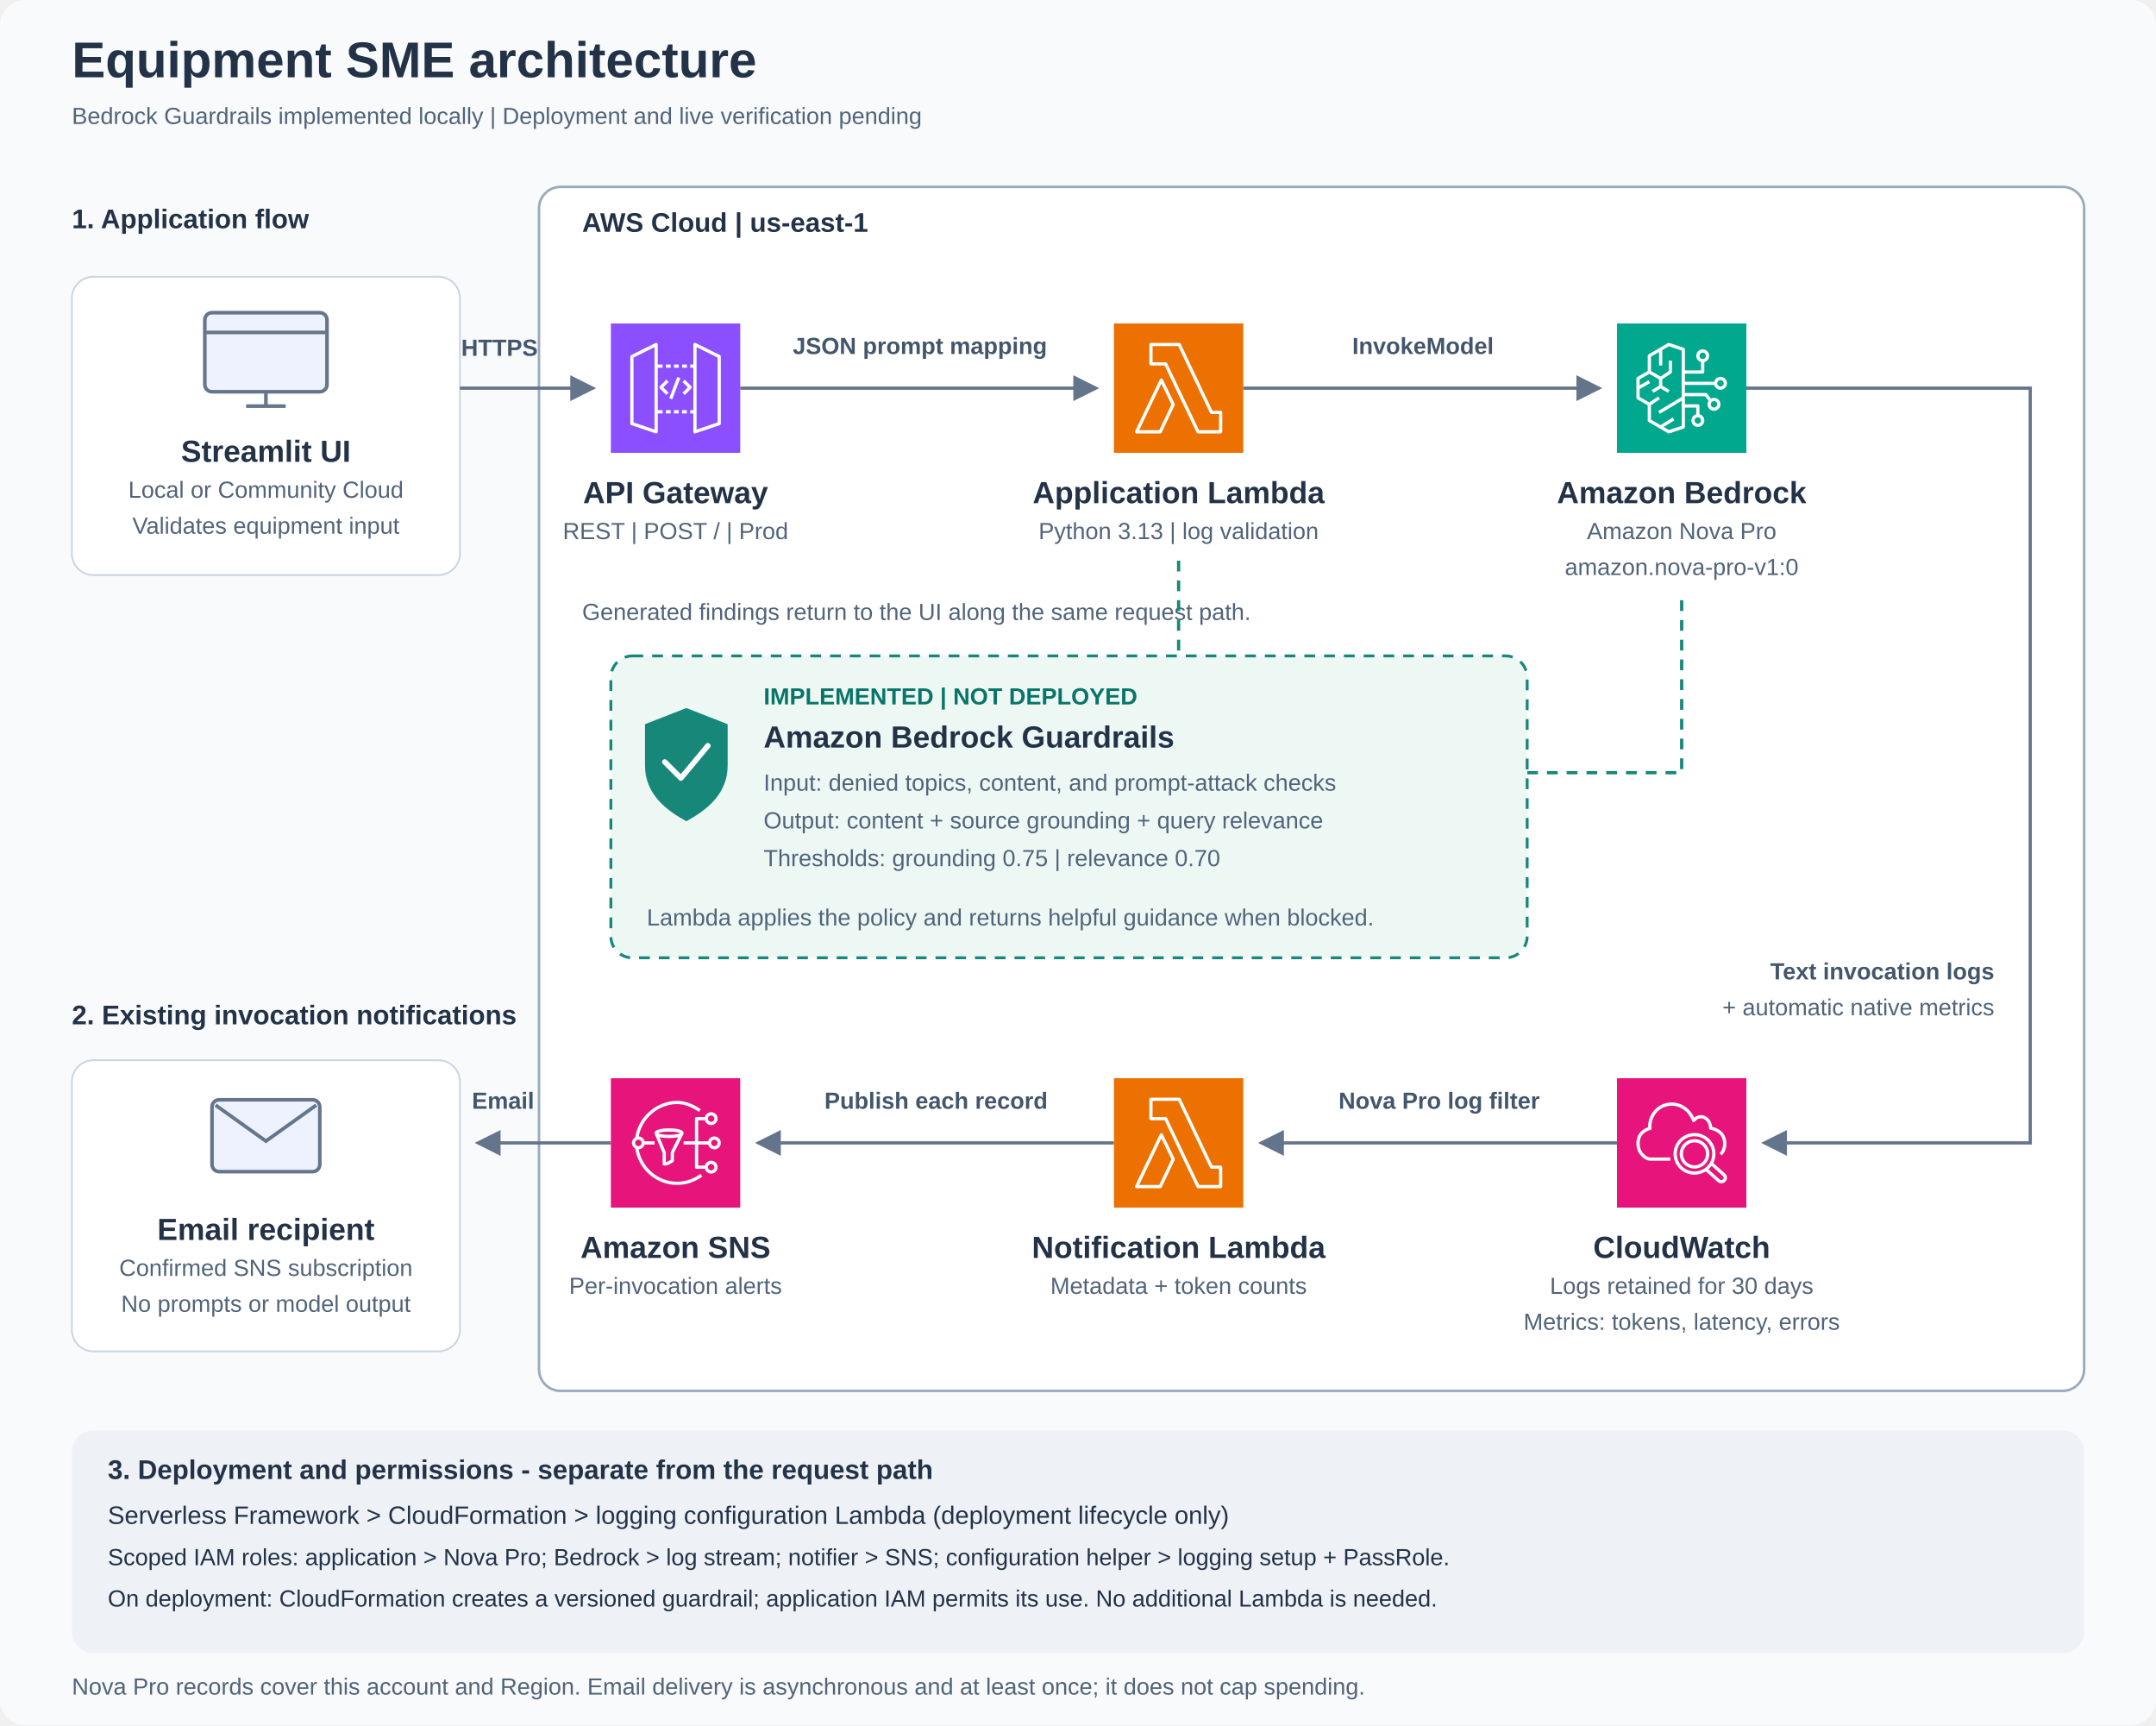
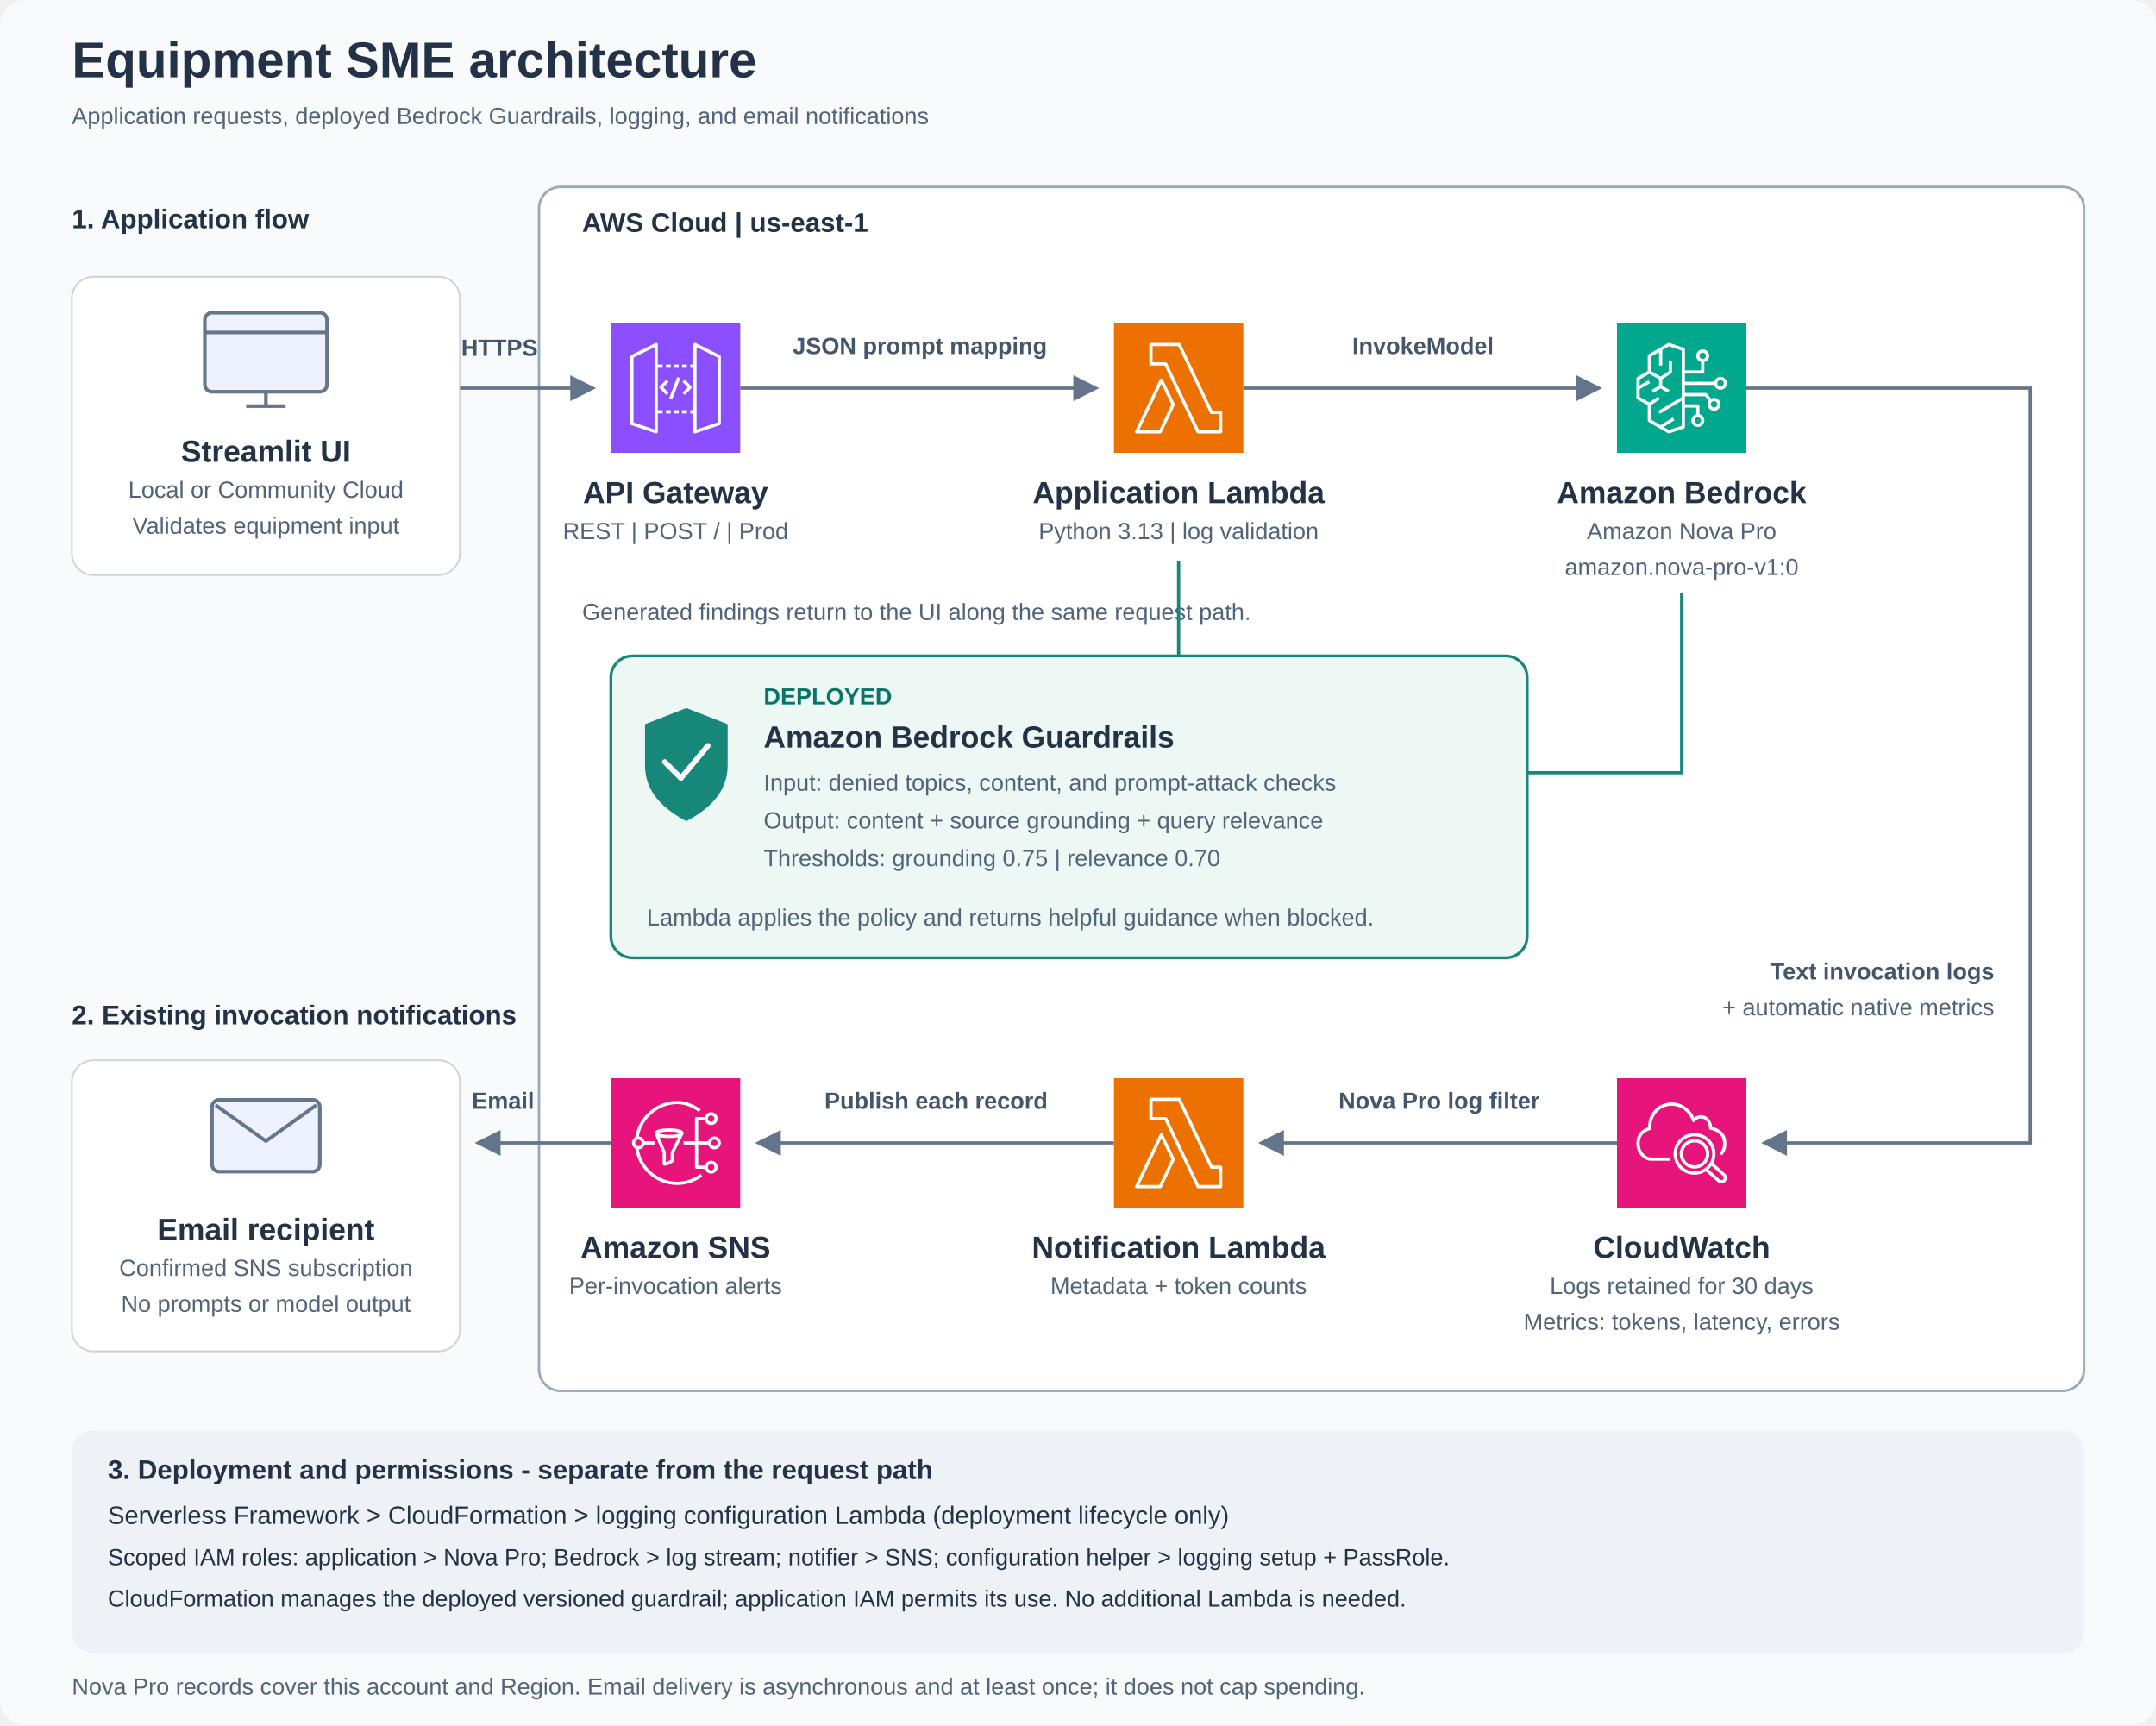
<svg xmlns="http://www.w3.org/2000/svg" width="1200" height="960" viewBox="0 0 1200 960" role="img" aria-labelledby="title description">
  <defs>
    <marker id="arrow" markerWidth="8" markerHeight="8" refX="7" refY="4" orient="auto">
      <path d="M0 0 L8 4 L0 8 Z" fill="#64748b" />
    </marker>
    <style>text{font-family:Arial,Helvetica,sans-serif;fill:#233247}.service{font-size:17px;font-weight:700}.caption{font-size:13px;fill:#52647a}.section{font-size:15px;font-weight:700}.flow{font-size:13px;font-weight:600;fill:#43566c}.connector{fill:none;stroke:#64748b;stroke-width:1.8;marker-end:url(#arrow)}</style>
  </defs>
  <rect width="1200" height="960" rx="14" fill="#f8fafc" />
  <text x="40" y="43" font-size="28" font-weight="700">Equipment SME architecture</text>
-   <text x="40" y="69" class="caption">Bedrock Guardrails implemented locally | Deployment and live verification pending</text>
+   <text x="40" y="69" class="caption">Application requests, deployed Bedrock Guardrails, logging, and email notifications</text>
  <rect x="300" y="104" width="860" height="670" rx="12" fill="#fff" stroke="#9aaabd" stroke-width="1.4" />
  <text x="324" y="129" class="section">AWS Cloud | us-east-1</text>
  <text x="40" y="127" class="section">1. Application flow</text>
  <rect x="40" y="154" width="216" height="166" rx="12" fill="#fff" stroke="#cbd5e1" />
  <rect x="114" y="174" width="68" height="44" rx="4" fill="#eef2ff" stroke="#65758b" stroke-width="2" />
  <path d="M114 185 H182 M137 226 H159 M148 218 V226" fill="none" stroke="#65758b" stroke-width="2" />
  <text x="148" y="257" class="service" text-anchor="middle">Streamlit UI</text>
  <text x="148" y="277" class="caption" text-anchor="middle">Local or Community Cloud</text>
  <text x="148" y="297" class="caption" text-anchor="middle">Validates equipment input</text>
  <path d="M256 216 H330" class="connector" />
  <text x="278" y="198" class="flow" text-anchor="middle">HTTPS</text>
  <path d="M412 216 H610" class="connector" />
  <text x="512" y="197" class="flow" text-anchor="middle">JSON prompt mapping</text>
  <path d="M692 216 H890" class="connector" />
  <text x="792" y="197" class="flow" text-anchor="middle">InvokeModel</text>
  <g transform="translate(340 180) scale(.9)">
    <g id="api-0">
      <g id="api-1">
        <rect id="api-2" width="80" height="80" fill="#8C4FFF" />
      </g>
      <g id="api-3">
        <path id="api-4" fill-rule="evenodd" clip-rule="evenodd" d="M34.065 55.632H37V53.615H34.065V55.632ZM39 55.632H42V53.615H39V55.632ZM27 14.63L14 21.082V61.193L27 65.59V14.63ZM29 27.393V53.615H32V55.632H29V66.992C29 67.316 28.845 67.621 28.584 67.81C28.412 67.936 28.207 68 28 68C27.894 68 27.786 67.983 27.682 67.948L12.682 62.876C12.274 62.737 12 62.352 12 61.92V20.454C12 20.07 12.217 19.718 12.559 19.549L27.559 12.104C27.868 11.95 28.235 11.968 28.528 12.152C28.821 12.336 29 12.66 29 13.009V25.376H32V27.393H29ZM44 55.632H47V53.615H44V55.632ZM44.065 27.393H47V25.376H44.065V27.393ZM39.065 27.393H42V25.376H39.065V27.393ZM34.065 27.393H37V25.376H34.065V27.393ZM66 21.082L53 14.63V65.59L66 61.193V21.082ZM68 61.92C68 62.352 67.726 62.737 67.318 62.876L52.318 67.948C52.214 67.983 52.106 68 52 68C51.793 68 51.588 67.936 51.416 67.81C51.155 67.621 51 67.316 51 66.992V55.632H49.065V53.615H51V27.393H49.065V25.376H51V13.009C51 12.66 51.179 12.336 51.472 12.152C51.765 11.968 52.131 11.95 52.441 12.104L67.441 19.549C67.783 19.718 68 20.07 68 20.454V61.92ZM42.934 33.807L41.066 33.083L36.066 46.194L37.934 46.918L42.934 33.807ZM49.707 40.209C50.098 39.815 50.098 39.176 49.707 38.783L45.707 34.749L44.293 36.175L47.586 39.496L44.293 42.817L45.707 44.243L49.707 40.209ZM34.293 44.243L30.293 40.209C29.902 39.815 29.902 39.176 30.293 38.783L34.293 34.749L35.707 36.175L32.414 39.496L35.707 42.817L34.293 44.243Z" fill="white" />
      </g>
    </g>
  </g>
  <text x="376" y="280" class="service" text-anchor="middle">API Gateway</text>
  <text x="376" y="300" class="caption" text-anchor="middle">REST | POST / | Prod</text>
  <g transform="translate(620 180) scale(.9)">
    <g id="app-lambda-0" stroke="none" stroke-width="1" fill="none" fill-rule="evenodd">
      <g id="app-lambda-1" fill="#ED7100">
        <rect id="app-lambda-2" x="0" y="0" width="80" height="80" />
      </g>
      <path d="M28.008,66 L15.591,66 L29.324,37.296 L35.546,50.106 L28.008,66 Z M30.22,34.553 C30.051,34.208 29.7,33.989 29.318,33.989 L29.315,33.989 C28.929,33.99 28.578,34.211 28.412,34.558 L13.098,66.569 C12.95,66.879 12.971,67.243 13.155,67.534 C13.337,67.824 13.658,68 14.002,68 L28.642,68 C29.03,68 29.382,67.777 29.548,67.428 L37.564,50.528 C37.693,50.254 37.692,49.937 37.559,49.665 L30.22,34.553 Z M64.995,66 L52.659,66 L32.867,24.57 C32.701,24.222 32.349,24 31.962,24 L23.89,24 L23.899,14 L39.72,14 L59.42,55.429 C59.586,55.777 59.939,56 60.326,56 L64.995,56 L64.995,66 Z M65.998,54 L60.96,54 L41.259,12.571 C41.094,12.223 40.741,12 40.353,12 L22.898,12 C22.345,12 21.896,12.447 21.895,12.999 L21.884,24.999 C21.884,25.265 21.989,25.519 22.178,25.707 C22.365,25.895 22.62,26 22.887,26 L31.329,26 L51.122,67.43 C51.289,67.778 51.639,68 52.026,68 L65.998,68 C66.552,68 67,67.552 67,67 L67,55 C67,54.448 66.552,54 65.998,54 L65.998,54 Z" id="app-lambda-3" fill="#FFFFFF" />
    </g>
  </g>
  <text x="656" y="280" class="service" text-anchor="middle">Application Lambda</text>
  <text x="656" y="300" class="caption" text-anchor="middle">Python 3.13 | log validation</text>
  <g transform="translate(900 180) scale(.9)">
    <g id="bedrock-0" stroke="none" stroke-width="1" fill="none" fill-rule="evenodd">
      <g id="bedrock-1" fill="#01A88D">
        <rect id="bedrock-2" x="0" y="0" width="80" height="80" />
      </g>
      <g id="bedrock-3" transform="translate(12, 12)" fill="#FFFFFF">
        <path d="M52,27 C50.897,27 50,26.103 50,25 C50,23.897 50.897,23 52,23 C53.103,23 54,23.897 54,25 C54,26.103 53.103,27 52,27 L52,27 Z M20.113,53.908 L16.865,52.014 L23.53,47.848 L22.47,46.152 L14.913,50.875 L9,47.426 L9,38.535 L14.555,34.832 L13.445,33.168 L7.959,36.825 L2,33.42 L2,28.58 L8.496,24.868 L7.504,23.132 L2,26.277 L2,22.58 L8,19.152 L14,22.58 L14,26.434 L9.485,29.143 L10.515,30.857 L15,28.166 L19.485,30.857 L20.515,29.143 L16,26.434 L16,22.535 L21.555,18.832 C21.833,18.646 22,18.334 22,18 L22,11 L20,11 L20,17.465 L14.959,20.825 L9,17.42 L9,8.574 L14,5.658 L14,14 L16,14 L16,4.491 L20.113,2.092 L28,4.721 L28,33.434 L13.485,42.143 L14.515,43.857 L28,35.766 L28,51.279 L20.113,53.908 Z M50,38 C50,39.103 49.103,40 48,40 C46.897,40 46,39.103 46,38 C46,36.897 46.897,36 48,36 C49.103,36 50,36.897 50,38 L50,38 Z M40,48 C40,49.103 39.103,50 38,50 C36.897,50 36,49.103 36,48 C36,46.897 36.897,46 38,46 C39.103,46 40,46.897 40,48 L40,48 Z M39,8 C39,6.897 39.897,6 41,6 C42.103,6 43,6.897 43,8 C43,9.103 42.103,10 41,10 C39.897,10 39,9.103 39,8 L39,8 Z M52,21 C50.141,21 48.589,22.28 48.142,24 L30,24 L30,19 L41,19 C41.553,19 42,18.552 42,18 L42,11.858 C43.72,11.411 45,9.858 45,8 C45,5.794 43.206,4 41,4 C38.794,4 37,5.794 37,8 C37,9.858 38.28,11.411 40,11.858 L40,17 L30,17 L30,4 C30,3.569 29.725,3.188 29.316,3.051 L20.316,0.051 C20.042,-0.039 19.744,-0.009 19.496,0.136 L7.496,7.136 C7.188,7.315 7,7.645 7,8 L7,17.42 L0.504,21.132 C0.192,21.31 0,21.641 0,22 L0,34 C0,34.359 0.192,34.69 0.504,34.868 L7,38.58 L7,48 C7,48.355 7.188,48.685 7.496,48.864 L19.496,55.864 C19.65,55.954 19.825,56 20,56 C20.106,56 20.213,55.983 20.316,55.949 L29.316,52.949 C29.725,52.812 30,52.431 30,52 L30,40 L37,40 L37,44.142 C35.28,44.589 34,46.142 34,48 C34,50.206 35.794,52 38,52 C40.206,52 42,50.206 42,48 C42,46.142 40.72,44.589 39,44.142 L39,39 C39,38.448 38.553,38 38,38 L30,38 L30,33 L42.5,33 L44.638,35.85 C44.239,36.472 44,37.207 44,38 C44,40.206 45.794,42 48,42 C50.206,42 52,40.206 52,38 C52,35.794 50.206,34 48,34 C47.316,34 46.682,34.188 46.119,34.492 L43.8,31.4 C43.611,31.148 43.314,31 43,31 L30,31 L30,26 L48.142,26 C48.589,27.72 50.141,29 52,29 C54.206,29 56,27.206 56,25 C56,22.794 54.206,21 52,21 L52,21 Z" id="bedrock-4" />
      </g>
    </g>
  </g>
  <text x="936" y="280" class="service" text-anchor="middle">Amazon Bedrock</text>
  <text x="936" y="300" class="caption" text-anchor="middle">Amazon Nova Pro</text>
  <text x="936" y="320" class="caption" text-anchor="middle">amazon.nova-pro-v1:0</text>
  <text x="324" y="345" class="caption">Generated findings return to the UI along the same request path.</text>
-   <g aria-label="Amazon Bedrock Guardrails implemented locally, not deployed">
-     <path d="M656 312 V365 M850 430 H936 V330" fill="none" stroke="#168779" stroke-width="1.8" stroke-dasharray="6 5" />
-     <rect x="340" y="365" width="510" height="168" rx="12" fill="#edf8f5" stroke="#168779" stroke-width="1.6" stroke-dasharray="6 5" />
+   <g aria-label="Deployed Amazon Bedrock Guardrails">
+     <path d="M656 312 V365 M850 430 H936 V330" fill="none" stroke="#168779" stroke-width="1.8" />
+     <rect x="340" y="365" width="510" height="168" rx="12" fill="#edf8f5" stroke="#168779" stroke-width="1.6" />
    <path d="M382 394 L405 403 V426 C405 442 393 451 382 457 C371 451 359 442 359 426 V403 Z" fill="#168779" />
    <path d="M370 424 L379 433 L394 415" fill="none" stroke="#fff" stroke-width="3" stroke-linecap="round" stroke-linejoin="round" />
-     <text x="425" y="392" class="flow" style="fill:#087568">IMPLEMENTED | NOT DEPLOYED</text>
+     <text x="425" y="392" class="flow" style="fill:#087568">DEPLOYED</text>
    <text x="425" y="416" class="service">Amazon Bedrock Guardrails</text>
    <text x="425" y="440" class="caption">Input: denied topics, content, and prompt-attack checks</text>
    <text x="425" y="461" class="caption">Output: content + source grounding + query relevance</text>
    <text x="425" y="482" class="caption">Thresholds: grounding 0.75 | relevance 0.70</text>
    <text x="360" y="515" class="caption">Lambda applies the policy and returns helpful guidance when blocked.</text>
  </g>
  <path d="M972 216 H1130 V636 H982" class="connector" />
  <text x="1110" y="545" class="flow" text-anchor="end">Text invocation logs</text>
  <text x="1110" y="565" class="caption" text-anchor="end">+ automatic native metrics</text>
  <text x="40" y="570" class="section">2. Existing invocation notifications</text>
  <path d="M900 636 H702" class="connector" />
  <text x="801" y="617" class="flow" text-anchor="middle">Nova Pro log filter</text>
  <path d="M620 636 H422" class="connector" />
  <text x="521" y="617" class="flow" text-anchor="middle">Publish each record</text>
  <path d="M340 636 H266" class="connector" />
  <text x="280" y="617" class="flow" text-anchor="middle">Email</text>
  <g transform="translate(900 600) scale(.9)">
    <g id="cloudwatch-0" stroke="none" stroke-width="1" fill="none" fill-rule="evenodd">
      <g id="cloudwatch-1" fill="#E7157B">
        <rect id="cloudwatch-2" x="0" y="0" width="80" height="80" />
      </g>
      <path d="M55.059,46.777 C55.059,42.868 51.858,39.688 47.922,39.688 C43.987,39.688 40.786,42.868 40.786,46.777 C40.786,50.687 43.987,53.867 47.922,53.867 C51.858,53.867 55.059,50.687 55.059,46.777 M57.07,46.777 C57.07,51.788 52.966,55.864 47.922,55.864 C42.879,55.864 38.775,51.788 38.775,46.777 C38.775,41.767 42.879,37.691 47.922,37.691 C52.966,37.691 57.07,41.767 57.07,46.777 M65.51,60.474 L58.501,54.203 C57.935,54.994 57.281,55.717 56.554,56.363 L63.552,62.633 C64.15,63.169 65.078,63.119 65.618,62.526 C66.155,61.932 66.107,61.011 65.51,60.474 M47.922,57.662 C53.965,57.662 58.88,52.779 58.88,46.777 C58.88,40.775 53.965,35.893 47.922,35.893 C41.881,35.893 36.965,40.775 36.965,46.777 C36.965,52.779 41.881,57.662 47.922,57.662 M67.112,63.863 C66.426,64.617 65.478,65 64.529,65 C63.7,65 62.87,64.708 62.207,64.117 L54.931,57.599 C52.907,58.897 50.506,59.659 47.922,59.659 C40.772,59.659 34.955,53.88 34.955,46.777 C34.955,39.675 40.772,33.896 47.922,33.896 C55.073,33.896 60.891,39.675 60.891,46.777 C60.891,48.815 60.399,50.737 59.547,52.451 L66.856,58.991 C68.275,60.266 68.39,62.45 67.112,63.863 M21.28,29.393 C21.28,29.912 21.312,30.429 21.374,30.929 C21.409,31.214 21.321,31.498 21.13,31.713 C20.978,31.884 20.774,31.997 20.551,32.035 C18.079,32.669 14.01,34.588 14.01,40.346 C14.01,44.693 16.424,47.093 18.45,48.341 C19.141,48.774 19.959,49.005 20.823,49.014 L32.945,49.025 L32.943,51.022 L20.812,51.011 C19.566,50.998 18.384,50.661 17.384,50.035 C15.377,48.797 12,45.89 12,40.346 C12,33.662 16.6,31.192 19.3,30.319 C19.28,30.012 19.27,29.702 19.27,29.393 C19.27,23.932 22.998,18.27 27.942,16.222 C33.724,13.815 39.85,15.008 44.326,19.411 C45.714,20.775 46.855,22.432 47.73,24.348 C48.906,23.38 50.356,22.846 51.884,22.846 C54.886,22.846 58.266,25.11 58.868,30.061 C61.68,30.705 67.621,32.955 67.621,40.423 C67.621,43.404 66.68,45.867 64.823,47.742 L63.39,46.341 C64.863,44.853 65.61,42.862 65.61,40.423 C65.61,33.891 60.106,32.266 57.737,31.872 C57.468,31.827 57.23,31.675 57.076,31.452 C56.926,31.236 56.869,30.971 56.914,30.715 C56.585,26.66 54.161,24.843 51.884,24.843 C50.447,24.843 49.1,25.538 48.187,26.75 C47.965,27.044 47.604,27.194 47.234,27.14 C46.87,27.086 46.563,26.836 46.437,26.492 C45.614,24.226 44.428,22.321 42.912,20.831 C39.033,17.015 33.728,15.981 28.717,18.065 C24.546,19.792 21.28,24.767 21.28,29.393" id="cloudwatch-3" fill="#FFFFFF" />
    </g>
  </g>
  <text x="936" y="700" class="service" text-anchor="middle">CloudWatch</text>
  <text x="936" y="720" class="caption" text-anchor="middle">Logs retained for 30 days</text>
  <text x="936" y="740" class="caption" text-anchor="middle">Metrics: tokens, latency, errors</text>
  <g transform="translate(620 600) scale(.9)">
    <g id="notifier-0" stroke="none" stroke-width="1" fill="none" fill-rule="evenodd">
      <g id="notifier-1" fill="#ED7100">
        <rect id="notifier-2" x="0" y="0" width="80" height="80" />
      </g>
      <path d="M28.008,66 L15.591,66 L29.324,37.296 L35.546,50.106 L28.008,66 Z M30.22,34.553 C30.051,34.208 29.7,33.989 29.318,33.989 L29.315,33.989 C28.929,33.99 28.578,34.211 28.412,34.558 L13.098,66.569 C12.95,66.879 12.971,67.243 13.155,67.534 C13.337,67.824 13.658,68 14.002,68 L28.642,68 C29.03,68 29.382,67.777 29.548,67.428 L37.564,50.528 C37.693,50.254 37.692,49.937 37.559,49.665 L30.22,34.553 Z M64.995,66 L52.659,66 L32.867,24.57 C32.701,24.222 32.349,24 31.962,24 L23.89,24 L23.899,14 L39.72,14 L59.42,55.429 C59.586,55.777 59.939,56 60.326,56 L64.995,56 L64.995,66 Z M65.998,54 L60.96,54 L41.259,12.571 C41.094,12.223 40.741,12 40.353,12 L22.898,12 C22.345,12 21.896,12.447 21.895,12.999 L21.884,24.999 C21.884,25.265 21.989,25.519 22.178,25.707 C22.365,25.895 22.62,26 22.887,26 L31.329,26 L51.122,67.43 C51.289,67.778 51.639,68 52.026,68 L65.998,68 C66.552,68 67,67.552 67,67 L67,55 C67,54.448 66.552,54 65.998,54 L65.998,54 Z" id="notifier-3" fill="#FFFFFF" />
    </g>
  </g>
  <text x="656" y="700" class="service" text-anchor="middle">Notification Lambda</text>
  <text x="656" y="720" class="caption" text-anchor="middle">Metadata + token counts</text>
  <g transform="translate(340 600) scale(.9)">
    <g id="sns-0" stroke="none" stroke-width="1" fill="none" fill-rule="evenodd">
      <g id="sns-1" fill="#E7157B">
        <rect id="sns-2" x="0" y="0" width="80" height="80" />
      </g>
      <path d="M17,38 C18.103,38 19,38.897 19,40 C19,41.103 18.103,42 17,42 C15.897,42 15,41.103 15,40 C15,38.897 15.897,38 17,38 L17,38 Z M41,64 C29.314,64 19.289,55.466 17.194,43.98 C18.965,43.894 20.427,42.659 20.857,41 L27,41 L27,39 L20.857,39 C20.427,37.342 18.966,36.107 17.195,36.02 C19.285,24.71 29.511,16 41,16 C45.313,16 49.832,17.622 54.429,20.821 L55.571,19.179 C50.633,15.743 45.73,14 41,14 C28.27,14 16.949,23.865 15.063,36.521 C13.839,37.207 13,38.5 13,40 C13,41.5 13.839,42.793 15.063,43.478 C16.97,56.341 28.056,66 41,66 C46.407,66 51.942,64.157 56.585,60.811 L55.415,59.189 C51.11,62.292 45.991,64 41,64 L41,64 Z M30.101,36.442 C31.955,36.895 34.275,37 36,37 C37.642,37 39.823,36.905 41.629,36.506 L37.105,45.553 C37.036,45.691 37,45.845 37,46 L37,50.453 C36.199,50.964 34.833,51.812 34,51.986 L34,46 C34,45.868 33.974,45.737 33.923,45.615 L30.101,36.442 Z M36,33 C40.025,33 42.174,33.604 42.841,34 C42.174,34.396 40.025,35 36,35 C31.975,35 29.826,34.396 29.159,34 C29.826,33.604 31.975,33 36,33 L36,33 Z M33,54 L34,54 C34.043,54 34.086,53.997 34.128,53.992 C35.352,53.833 36.909,52.887 38.272,52.013 L38.535,51.845 C38.824,51.661 39,51.342 39,51 L39,46.236 L44.559,35.12 C44.833,34.801 45,34.434 45,34 C45,31.39 39.361,31 36,31 C32.639,31 27,31.39 27,34 C27,34.366 27.12,34.684 27.32,34.967 L32,46.2 L32,53 C32,53.552 32.447,54 33,54 L33,54 Z M62,53 C63.103,53 64,53.897 64,55 C64,56.103 63.103,57 62,57 C60.897,57 60,56.103 60,55 C60,53.897 60.897,53 62,53 L62,53 Z M62,23 C63.103,23 64,23.897 64,25 C64,26.103 63.103,27 62,27 C60.897,27 60,26.103 60,25 C60,23.897 60.897,23 62,23 L62,23 Z M64,38 C65.103,38 66,38.897 66,40 C66,41.103 65.103,42 64,42 C62.897,42 62,41.103 62,40 C62,38.897 62.897,38 64,38 L64,38 Z M54,41 L60.143,41 C60.589,42.72 62.142,44 64,44 C66.206,44 68,42.206 68,40 C68,37.794 66.206,36 64,36 C62.142,36 60.589,37.28 60.143,39 L54,39 L54,26 L58.143,26 C58.589,27.72 60.142,29 62,29 C64.206,29 66,27.206 66,25 C66,22.794 64.206,21 62,21 C60.142,21 58.589,22.28 58.143,24 L53,24 C52.447,24 52,24.448 52,25 L52,39 L45,39 L45,41 L52,41 L52,55 C52,55.552 52.447,56 53,56 L58.143,56 C58.589,57.72 60.142,59 62,59 C64.206,59 66,57.206 66,55 C66,52.794 64.206,51 62,51 C60.142,51 58.589,52.28 58.143,54 L54,54 L54,41 Z" id="sns-3" fill="#FFFFFF" />
    </g>
  </g>
  <text x="376" y="700" class="service" text-anchor="middle">Amazon SNS</text>
  <text x="376" y="720" class="caption" text-anchor="middle">Per-invocation alerts</text>
  <rect x="40" y="590" width="216" height="162" rx="12" fill="#fff" stroke="#cbd5e1" />
  <rect x="118" y="612" width="60" height="40" rx="4" fill="#eef2ff" stroke="#65758b" stroke-width="2" />
  <path d="M120 615 L148 635 L176 615" fill="none" stroke="#65758b" stroke-width="2" />
  <text x="148" y="690" class="service" text-anchor="middle">Email recipient</text>
  <text x="148" y="710" class="caption" text-anchor="middle">Confirmed SNS subscription</text>
  <text x="148" y="730" class="caption" text-anchor="middle">No prompts or model output</text>
  <rect x="40" y="796" width="1120" height="124" rx="12" fill="#eef2f7" />
  <text x="60" y="823" class="section">3. Deployment and permissions - separate from the request path</text>
  <text x="60" y="848" font-size="14">Serverless Framework &gt; CloudFormation &gt; logging configuration Lambda (deployment lifecycle only)</text>
  <text x="60" y="871" font-size="13">Scoped IAM roles: application &gt; Nova Pro; Bedrock &gt; log stream; notifier &gt; SNS; configuration helper &gt; logging setup + PassRole.</text>
-   <text x="60" y="894" font-size="13">On deployment: CloudFormation creates a versioned guardrail; application IAM permits its use. No additional Lambda is needed.</text>
+   <text x="60" y="894" font-size="13">CloudFormation manages the deployed versioned guardrail; application IAM permits its use. No additional Lambda is needed.</text>
  <text x="40" y="943" class="caption">Nova Pro records cover this account and Region. Email delivery is asynchronous and at least once; it does not cap spending.</text>
</svg>
